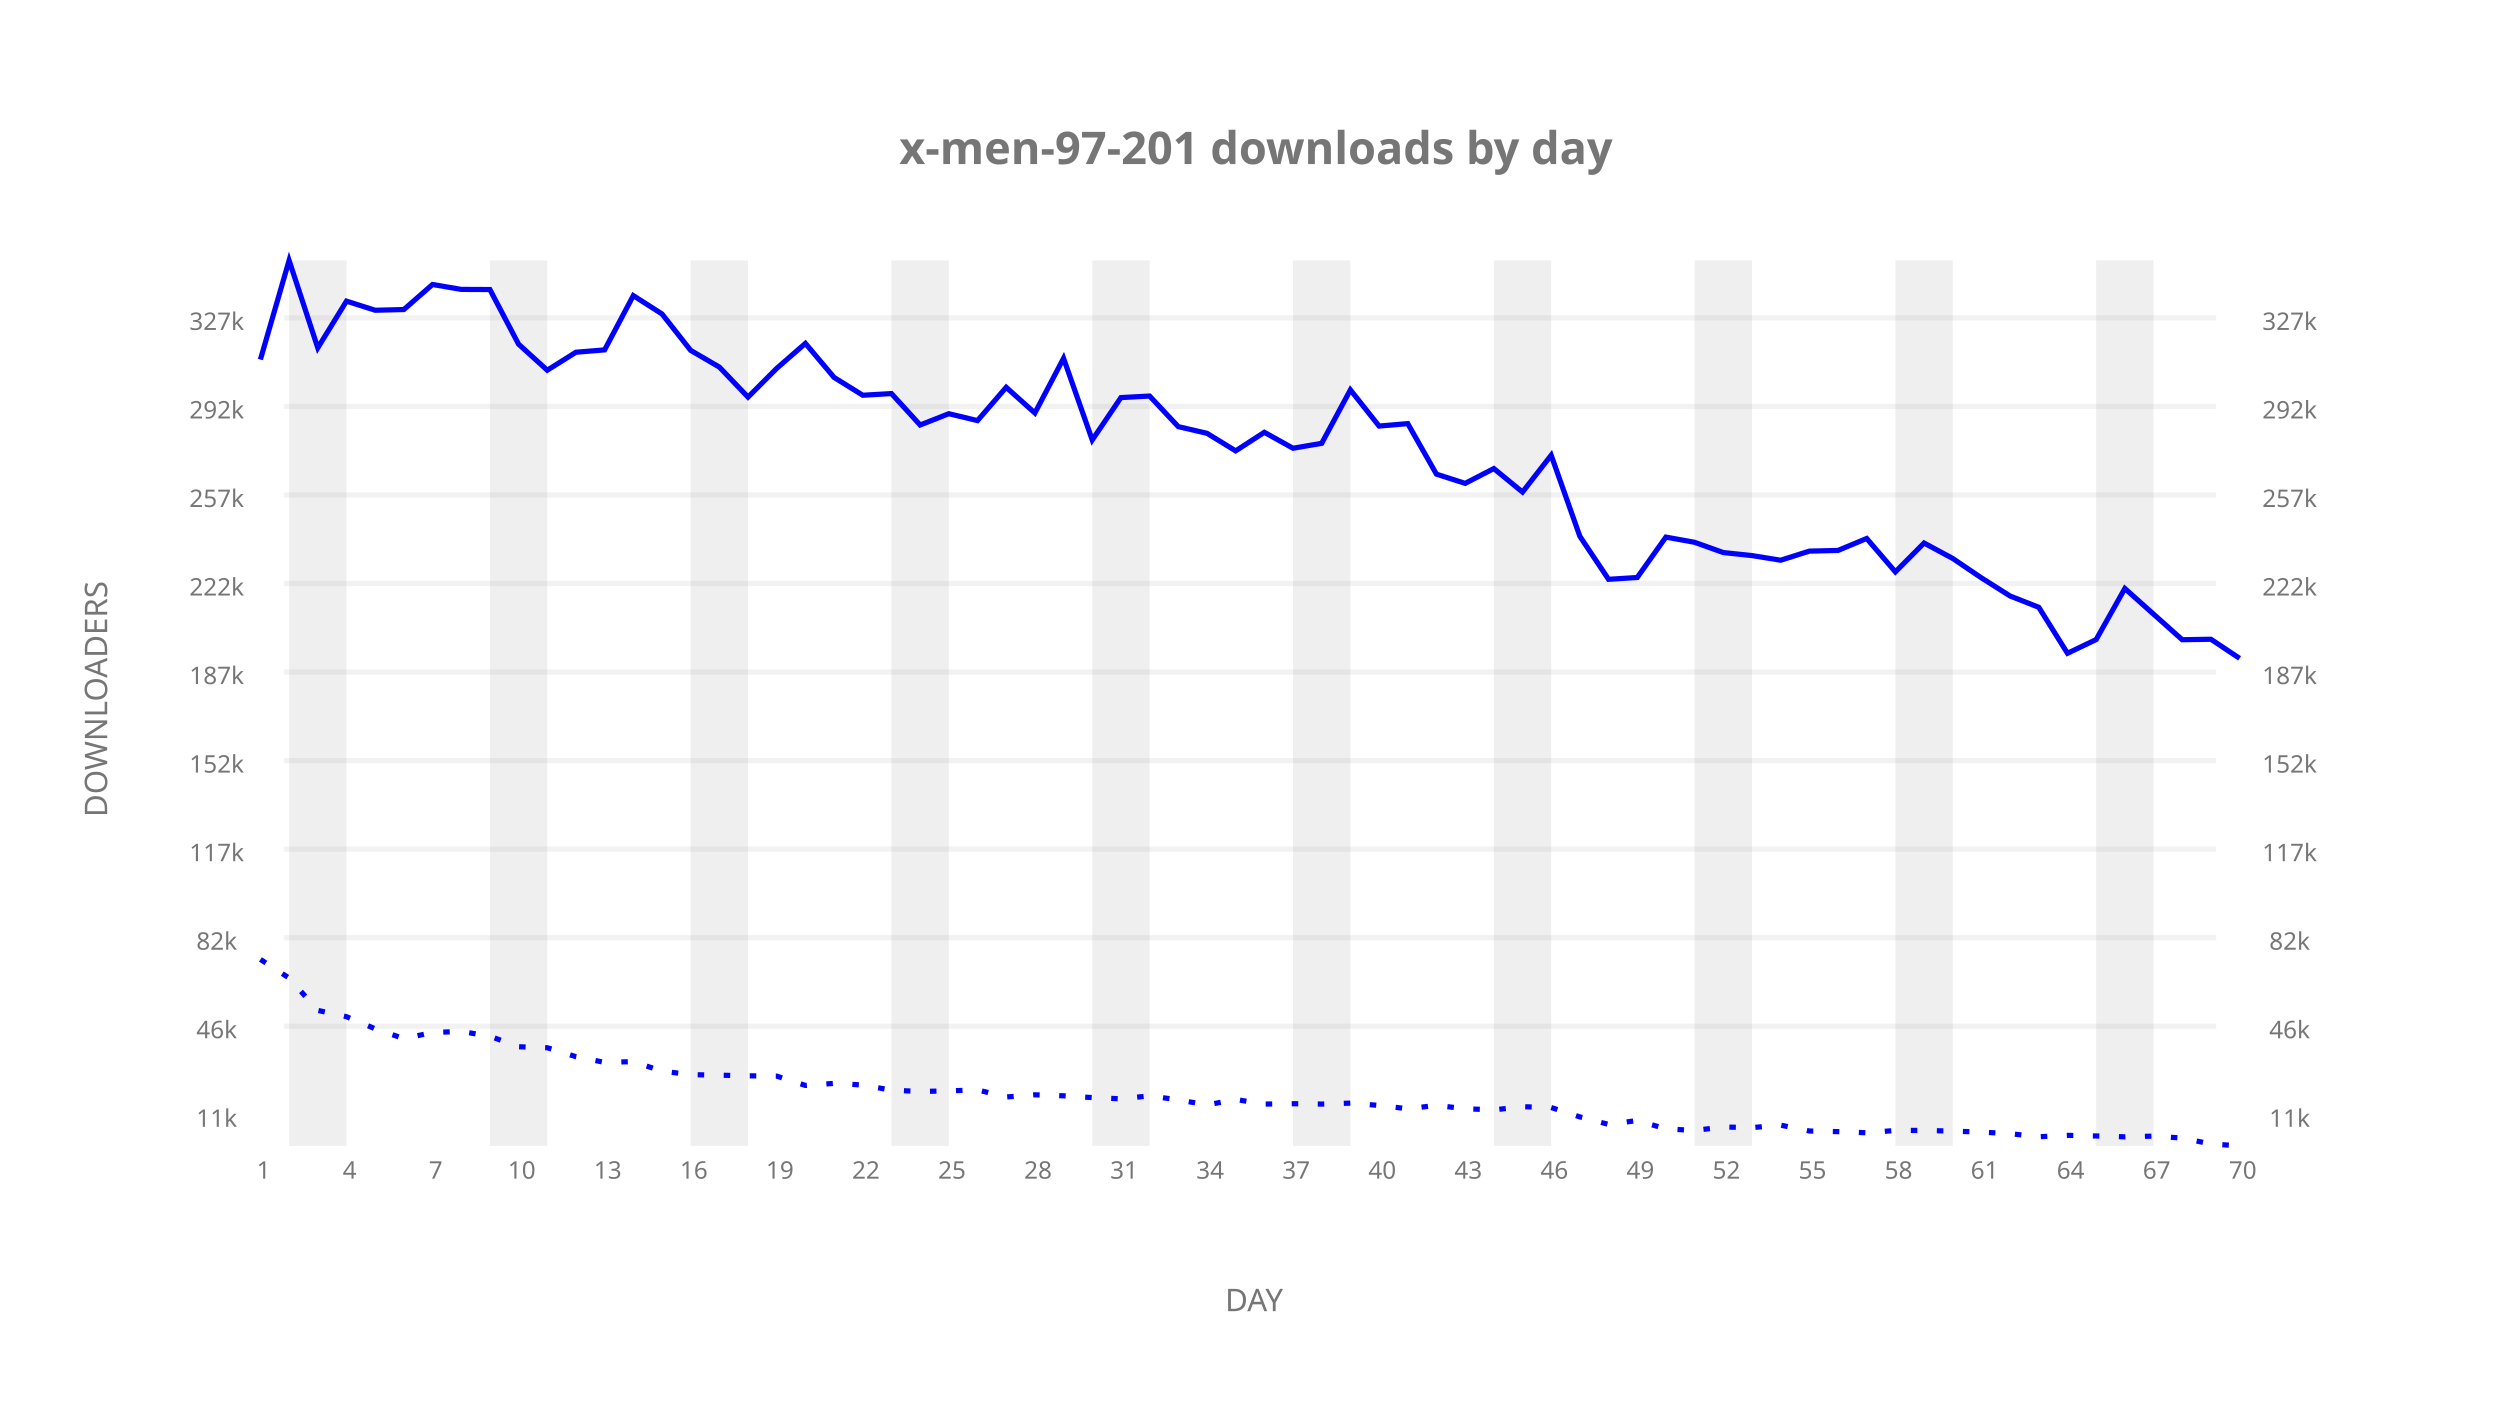
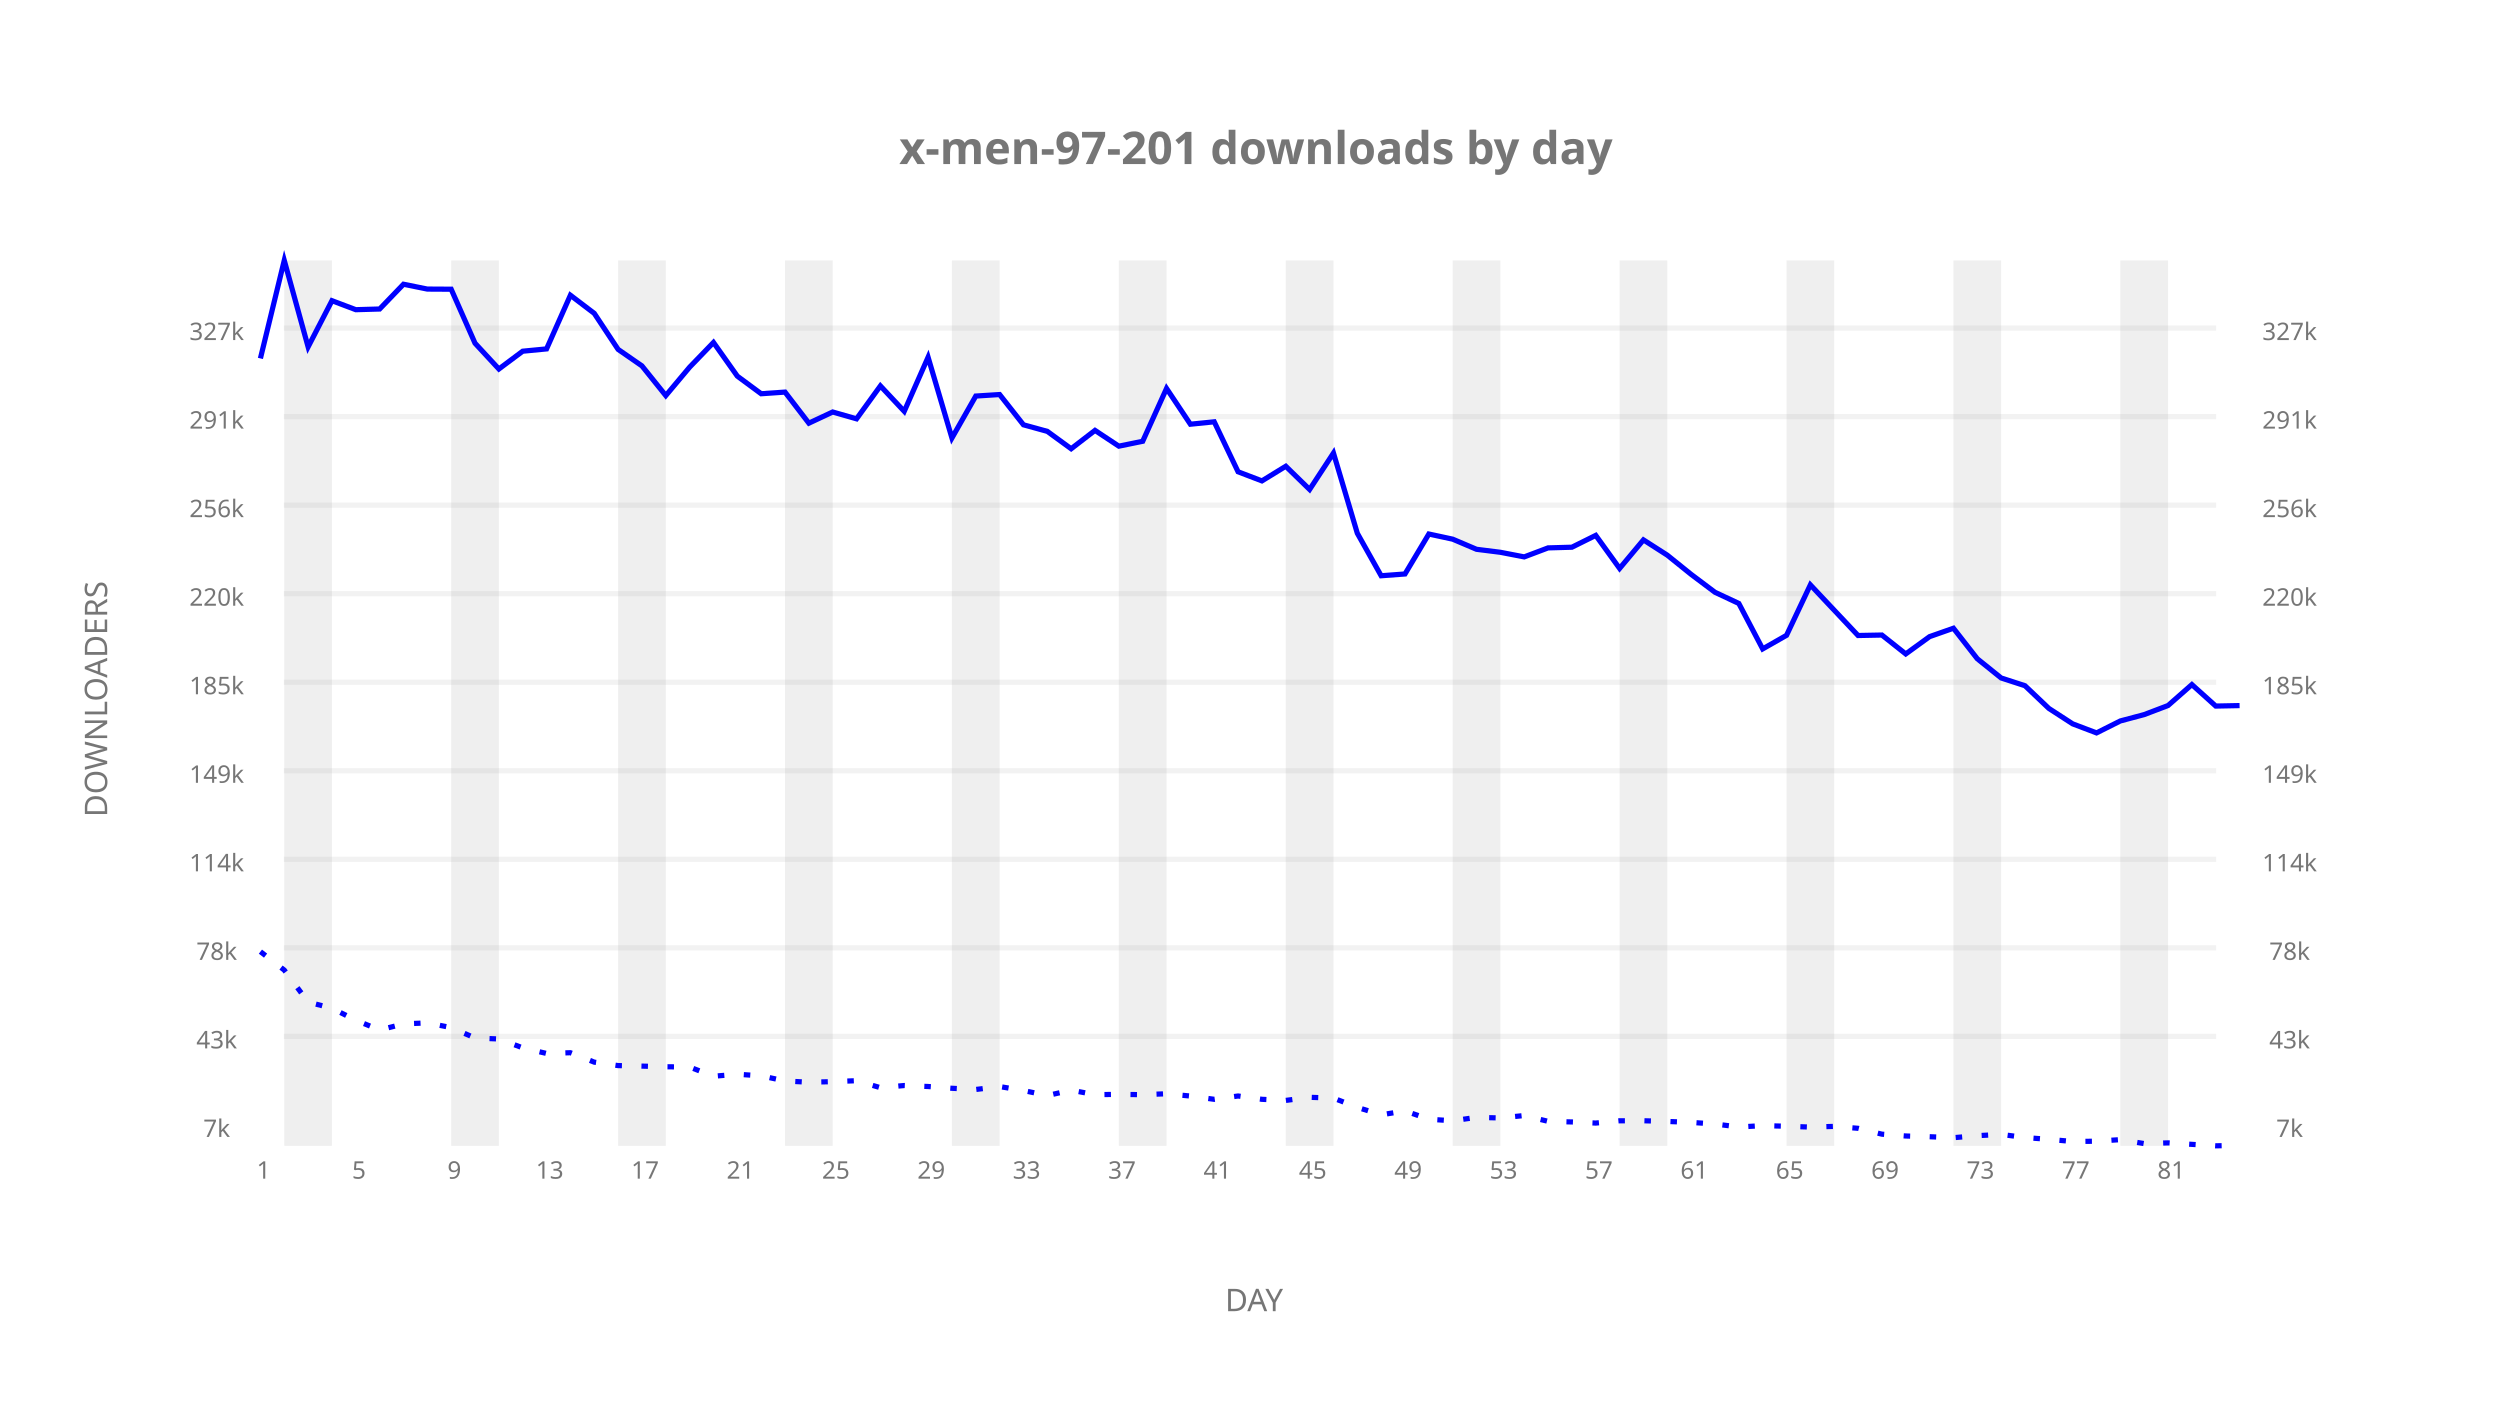
<svg xmlns="http://www.w3.org/2000/svg" xml:space="preserve" id="x-men-97-201-downloads-by-day-day" x="0px" y="0px" width="1920px" height="1080px" viewBox="0 0 1920 1080" enable-background="new 0 0 1920 1080" role="img">
  <g id="annotations">
    <text x="960" y="126" font-family="Atkinson Hyperlegible" font-size="26pt" text-anchor="middle" text-align="center" font-weight="600" font-style="normal" style="fill:rgb(118,118,118); fill-opacity:1; stroke:rgb(118,118,118); stroke-opacity:0; stroke-width:0.5"> x-men-97-201 downloads by day</text>
    <g id="axes-lines">
      <text x="960" y="1007" font-family="Atkinson Hyperlegible" font-size="18pt" text-anchor="middle" text-align="center" font-weight="500" font-style="normal" style="fill:rgb(118,118,118); fill-opacity:1; stroke:rgb(118,118,118); stroke-opacity:0; stroke-width:0.5"> DAY</text>
      <text x="73" y="540" font-family="Atkinson Hyperlegible" font-size="18pt" text-anchor="middle" text-align="center" dominant-baseline="central" font-weight="500" font-style="normal" style="fill:rgb(118,118,118); fill-opacity:1; stroke:rgb(118,118,118); stroke-opacity:0; stroke-width:0.5" transform="rotate(-90,73,540)"> DOWNLOADERS</text>
    </g>
    <g id="tic-y-label-lines">
-       <line x1="218" y1="788.137" x2="1702" y2="788.137" style="fill:rgb(0,0,255); fill-opacity:0; stroke:rgb(242,242,242); stroke-opacity:1; stroke-width:4" />
-       <line x1="218" y1="720.137" x2="1702" y2="720.137" style="fill:rgb(0,0,255); fill-opacity:0; stroke:rgb(242,242,242); stroke-opacity:1; stroke-width:4" />
-       <line x1="218" y1="652.137" x2="1702" y2="652.137" style="fill:rgb(0,0,255); fill-opacity:0; stroke:rgb(242,242,242); stroke-opacity:1; stroke-width:4" />
-       <line x1="218" y1="584.137" x2="1702" y2="584.137" style="fill:rgb(0,0,255); fill-opacity:0; stroke:rgb(242,242,242); stroke-opacity:1; stroke-width:4" />
-       <line x1="218" y1="516.137" x2="1702" y2="516.137" style="fill:rgb(0,0,255); fill-opacity:0; stroke:rgb(242,242,242); stroke-opacity:1; stroke-width:4" />
-       <line x1="218" y1="448.137" x2="1702" y2="448.137" style="fill:rgb(0,0,255); fill-opacity:0; stroke:rgb(242,242,242); stroke-opacity:1; stroke-width:4" />
-       <line x1="218" y1="380.137" x2="1702" y2="380.137" style="fill:rgb(0,0,255); fill-opacity:0; stroke:rgb(242,242,242); stroke-opacity:1; stroke-width:4" />
-       <line x1="218" y1="312.137" x2="1702" y2="312.137" style="fill:rgb(0,0,255); fill-opacity:0; stroke:rgb(242,242,242); stroke-opacity:1; stroke-width:4" />
-       <line x1="218" y1="244.137" x2="1702" y2="244.137" style="fill:rgb(0,0,255); fill-opacity:0; stroke:rgb(242,242,242); stroke-opacity:1; stroke-width:4" />
+       <line x1="218" y1="795.939" x2="1702" y2="795.939" style="fill:rgb(0,0,255); fill-opacity:0; stroke:rgb(242,242,242); stroke-opacity:1; stroke-width:4" />
+       <line x1="218" y1="727.939" x2="1702" y2="727.939" style="fill:rgb(0,0,255); fill-opacity:0; stroke:rgb(242,242,242); stroke-opacity:1; stroke-width:4" />
+       <line x1="218" y1="659.939" x2="1702" y2="659.939" style="fill:rgb(0,0,255); fill-opacity:0; stroke:rgb(242,242,242); stroke-opacity:1; stroke-width:4" />
+       <line x1="218" y1="591.939" x2="1702" y2="591.939" style="fill:rgb(0,0,255); fill-opacity:0; stroke:rgb(242,242,242); stroke-opacity:1; stroke-width:4" />
+       <line x1="218" y1="523.939" x2="1702" y2="523.939" style="fill:rgb(0,0,255); fill-opacity:0; stroke:rgb(242,242,242); stroke-opacity:1; stroke-width:4" />
+       <line x1="218" y1="455.939" x2="1702" y2="455.939" style="fill:rgb(0,0,255); fill-opacity:0; stroke:rgb(242,242,242); stroke-opacity:1; stroke-width:4" />
+       <line x1="218" y1="387.939" x2="1702" y2="387.939" style="fill:rgb(0,0,255); fill-opacity:0; stroke:rgb(242,242,242); stroke-opacity:1; stroke-width:4" />
+       <line x1="218" y1="319.939" x2="1702" y2="319.939" style="fill:rgb(0,0,255); fill-opacity:0; stroke:rgb(242,242,242); stroke-opacity:1; stroke-width:4" />
+       <line x1="218" y1="251.939" x2="1702" y2="251.939" style="fill:rgb(0,0,255); fill-opacity:0; stroke:rgb(242,242,242); stroke-opacity:1; stroke-width:4" />
    </g>
    <g id="tic-x-labels">
      <text x="200" y="898" font-family="Atkinson Hyperlegible" font-size="14pt" text-anchor="middle" text-align="center" dominant-baseline="central" font-weight="400" font-style="normal" style="fill:rgb(118,118,118); fill-opacity:1; stroke:rgb(118,118,118); stroke-opacity:0; stroke-width:0.5"> 1</text>
-       <text x="266.087" y="898" font-family="Atkinson Hyperlegible" font-size="14pt" text-anchor="middle" text-align="center" dominant-baseline="central" font-weight="400" font-style="normal" style="fill:rgb(118,118,118); fill-opacity:1; stroke:rgb(118,118,118); stroke-opacity:0; stroke-width:0.5"> 4</text>
-       <text x="332.174" y="898" font-family="Atkinson Hyperlegible" font-size="14pt" text-anchor="middle" text-align="center" dominant-baseline="central" font-weight="400" font-style="normal" style="fill:rgb(118,118,118); fill-opacity:1; stroke:rgb(118,118,118); stroke-opacity:0; stroke-width:0.5"> 7</text>
-       <text x="398.261" y="898" font-family="Atkinson Hyperlegible" font-size="14pt" text-anchor="middle" text-align="center" dominant-baseline="central" font-weight="400" font-style="normal" style="fill:rgb(118,118,118); fill-opacity:1; stroke:rgb(118,118,118); stroke-opacity:0; stroke-width:0.5"> 10</text>
-       <text x="464.348" y="898" font-family="Atkinson Hyperlegible" font-size="14pt" text-anchor="middle" text-align="center" dominant-baseline="central" font-weight="400" font-style="normal" style="fill:rgb(118,118,118); fill-opacity:1; stroke:rgb(118,118,118); stroke-opacity:0; stroke-width:0.5"> 13</text>
-       <text x="530.435" y="898" font-family="Atkinson Hyperlegible" font-size="14pt" text-anchor="middle" text-align="center" dominant-baseline="central" font-weight="400" font-style="normal" style="fill:rgb(118,118,118); fill-opacity:1; stroke:rgb(118,118,118); stroke-opacity:0; stroke-width:0.5"> 16</text>
-       <text x="596.522" y="898" font-family="Atkinson Hyperlegible" font-size="14pt" text-anchor="middle" text-align="center" dominant-baseline="central" font-weight="400" font-style="normal" style="fill:rgb(118,118,118); fill-opacity:1; stroke:rgb(118,118,118); stroke-opacity:0; stroke-width:0.5"> 19</text>
-       <text x="662.609" y="898" font-family="Atkinson Hyperlegible" font-size="14pt" text-anchor="middle" text-align="center" dominant-baseline="central" font-weight="400" font-style="normal" style="fill:rgb(118,118,118); fill-opacity:1; stroke:rgb(118,118,118); stroke-opacity:0; stroke-width:0.5"> 22</text>
-       <text x="728.696" y="898" font-family="Atkinson Hyperlegible" font-size="14pt" text-anchor="middle" text-align="center" dominant-baseline="central" font-weight="400" font-style="normal" style="fill:rgb(118,118,118); fill-opacity:1; stroke:rgb(118,118,118); stroke-opacity:0; stroke-width:0.5"> 25</text>
-       <text x="794.783" y="898" font-family="Atkinson Hyperlegible" font-size="14pt" text-anchor="middle" text-align="center" dominant-baseline="central" font-weight="400" font-style="normal" style="fill:rgb(118,118,118); fill-opacity:1; stroke:rgb(118,118,118); stroke-opacity:0; stroke-width:0.5"> 28</text>
-       <text x="860.87" y="898" font-family="Atkinson Hyperlegible" font-size="14pt" text-anchor="middle" text-align="center" dominant-baseline="central" font-weight="400" font-style="normal" style="fill:rgb(118,118,118); fill-opacity:1; stroke:rgb(118,118,118); stroke-opacity:0; stroke-width:0.5"> 31</text>
-       <text x="926.957" y="898" font-family="Atkinson Hyperlegible" font-size="14pt" text-anchor="middle" text-align="center" dominant-baseline="central" font-weight="400" font-style="normal" style="fill:rgb(118,118,118); fill-opacity:1; stroke:rgb(118,118,118); stroke-opacity:0; stroke-width:0.5"> 34</text>
-       <text x="993.043" y="898" font-family="Atkinson Hyperlegible" font-size="14pt" text-anchor="middle" text-align="center" dominant-baseline="central" font-weight="400" font-style="normal" style="fill:rgb(118,118,118); fill-opacity:1; stroke:rgb(118,118,118); stroke-opacity:0; stroke-width:0.5"> 37</text>
-       <text x="1059.13" y="898" font-family="Atkinson Hyperlegible" font-size="14pt" text-anchor="middle" text-align="center" dominant-baseline="central" font-weight="400" font-style="normal" style="fill:rgb(118,118,118); fill-opacity:1; stroke:rgb(118,118,118); stroke-opacity:0; stroke-width:0.5"> 40</text>
-       <text x="1125.217" y="898" font-family="Atkinson Hyperlegible" font-size="14pt" text-anchor="middle" text-align="center" dominant-baseline="central" font-weight="400" font-style="normal" style="fill:rgb(118,118,118); fill-opacity:1; stroke:rgb(118,118,118); stroke-opacity:0; stroke-width:0.5"> 43</text>
-       <text x="1191.304" y="898" font-family="Atkinson Hyperlegible" font-size="14pt" text-anchor="middle" text-align="center" dominant-baseline="central" font-weight="400" font-style="normal" style="fill:rgb(118,118,118); fill-opacity:1; stroke:rgb(118,118,118); stroke-opacity:0; stroke-width:0.5"> 46</text>
-       <text x="1257.391" y="898" font-family="Atkinson Hyperlegible" font-size="14pt" text-anchor="middle" text-align="center" dominant-baseline="central" font-weight="400" font-style="normal" style="fill:rgb(118,118,118); fill-opacity:1; stroke:rgb(118,118,118); stroke-opacity:0; stroke-width:0.5"> 49</text>
-       <text x="1323.478" y="898" font-family="Atkinson Hyperlegible" font-size="14pt" text-anchor="middle" text-align="center" dominant-baseline="central" font-weight="400" font-style="normal" style="fill:rgb(118,118,118); fill-opacity:1; stroke:rgb(118,118,118); stroke-opacity:0; stroke-width:0.5"> 52</text>
-       <text x="1389.565" y="898" font-family="Atkinson Hyperlegible" font-size="14pt" text-anchor="middle" text-align="center" dominant-baseline="central" font-weight="400" font-style="normal" style="fill:rgb(118,118,118); fill-opacity:1; stroke:rgb(118,118,118); stroke-opacity:0; stroke-width:0.5"> 55</text>
-       <text x="1455.652" y="898" font-family="Atkinson Hyperlegible" font-size="14pt" text-anchor="middle" text-align="center" dominant-baseline="central" font-weight="400" font-style="normal" style="fill:rgb(118,118,118); fill-opacity:1; stroke:rgb(118,118,118); stroke-opacity:0; stroke-width:0.5"> 58</text>
-       <text x="1521.739" y="898" font-family="Atkinson Hyperlegible" font-size="14pt" text-anchor="middle" text-align="center" dominant-baseline="central" font-weight="400" font-style="normal" style="fill:rgb(118,118,118); fill-opacity:1; stroke:rgb(118,118,118); stroke-opacity:0; stroke-width:0.5"> 61</text>
-       <text x="1587.826" y="898" font-family="Atkinson Hyperlegible" font-size="14pt" text-anchor="middle" text-align="center" dominant-baseline="central" font-weight="400" font-style="normal" style="fill:rgb(118,118,118); fill-opacity:1; stroke:rgb(118,118,118); stroke-opacity:0; stroke-width:0.5"> 64</text>
-       <text x="1653.913" y="898" font-family="Atkinson Hyperlegible" font-size="14pt" text-anchor="middle" text-align="center" dominant-baseline="central" font-weight="400" font-style="normal" style="fill:rgb(118,118,118); fill-opacity:1; stroke:rgb(118,118,118); stroke-opacity:0; stroke-width:0.5"> 67</text>
-       <text x="1720" y="898" font-family="Atkinson Hyperlegible" font-size="14pt" text-anchor="middle" text-align="center" dominant-baseline="central" font-weight="400" font-style="normal" style="fill:rgb(118,118,118); fill-opacity:1; stroke:rgb(118,118,118); stroke-opacity:0; stroke-width:0.5"> 70</text>
+       <text x="273.253" y="898" font-family="Atkinson Hyperlegible" font-size="14pt" text-anchor="middle" text-align="center" dominant-baseline="central" font-weight="400" font-style="normal" style="fill:rgb(118,118,118); fill-opacity:1; stroke:rgb(118,118,118); stroke-opacity:0; stroke-width:0.5"> 5</text>
+       <text x="346.506" y="898" font-family="Atkinson Hyperlegible" font-size="14pt" text-anchor="middle" text-align="center" dominant-baseline="central" font-weight="400" font-style="normal" style="fill:rgb(118,118,118); fill-opacity:1; stroke:rgb(118,118,118); stroke-opacity:0; stroke-width:0.5"> 9</text>
+       <text x="419.759" y="898" font-family="Atkinson Hyperlegible" font-size="14pt" text-anchor="middle" text-align="center" dominant-baseline="central" font-weight="400" font-style="normal" style="fill:rgb(118,118,118); fill-opacity:1; stroke:rgb(118,118,118); stroke-opacity:0; stroke-width:0.5"> 13</text>
+       <text x="493.012" y="898" font-family="Atkinson Hyperlegible" font-size="14pt" text-anchor="middle" text-align="center" dominant-baseline="central" font-weight="400" font-style="normal" style="fill:rgb(118,118,118); fill-opacity:1; stroke:rgb(118,118,118); stroke-opacity:0; stroke-width:0.5"> 17</text>
+       <text x="566.265" y="898" font-family="Atkinson Hyperlegible" font-size="14pt" text-anchor="middle" text-align="center" dominant-baseline="central" font-weight="400" font-style="normal" style="fill:rgb(118,118,118); fill-opacity:1; stroke:rgb(118,118,118); stroke-opacity:0; stroke-width:0.5"> 21</text>
+       <text x="639.518" y="898" font-family="Atkinson Hyperlegible" font-size="14pt" text-anchor="middle" text-align="center" dominant-baseline="central" font-weight="400" font-style="normal" style="fill:rgb(118,118,118); fill-opacity:1; stroke:rgb(118,118,118); stroke-opacity:0; stroke-width:0.5"> 25</text>
+       <text x="712.771" y="898" font-family="Atkinson Hyperlegible" font-size="14pt" text-anchor="middle" text-align="center" dominant-baseline="central" font-weight="400" font-style="normal" style="fill:rgb(118,118,118); fill-opacity:1; stroke:rgb(118,118,118); stroke-opacity:0; stroke-width:0.5"> 29</text>
+       <text x="786.024" y="898" font-family="Atkinson Hyperlegible" font-size="14pt" text-anchor="middle" text-align="center" dominant-baseline="central" font-weight="400" font-style="normal" style="fill:rgb(118,118,118); fill-opacity:1; stroke:rgb(118,118,118); stroke-opacity:0; stroke-width:0.5"> 33</text>
+       <text x="859.277" y="898" font-family="Atkinson Hyperlegible" font-size="14pt" text-anchor="middle" text-align="center" dominant-baseline="central" font-weight="400" font-style="normal" style="fill:rgb(118,118,118); fill-opacity:1; stroke:rgb(118,118,118); stroke-opacity:0; stroke-width:0.5"> 37</text>
+       <text x="932.53" y="898" font-family="Atkinson Hyperlegible" font-size="14pt" text-anchor="middle" text-align="center" dominant-baseline="central" font-weight="400" font-style="normal" style="fill:rgb(118,118,118); fill-opacity:1; stroke:rgb(118,118,118); stroke-opacity:0; stroke-width:0.5"> 41</text>
+       <text x="1005.783" y="898" font-family="Atkinson Hyperlegible" font-size="14pt" text-anchor="middle" text-align="center" dominant-baseline="central" font-weight="400" font-style="normal" style="fill:rgb(118,118,118); fill-opacity:1; stroke:rgb(118,118,118); stroke-opacity:0; stroke-width:0.5"> 45</text>
+       <text x="1079.036" y="898" font-family="Atkinson Hyperlegible" font-size="14pt" text-anchor="middle" text-align="center" dominant-baseline="central" font-weight="400" font-style="normal" style="fill:rgb(118,118,118); fill-opacity:1; stroke:rgb(118,118,118); stroke-opacity:0; stroke-width:0.5"> 49</text>
+       <text x="1152.289" y="898" font-family="Atkinson Hyperlegible" font-size="14pt" text-anchor="middle" text-align="center" dominant-baseline="central" font-weight="400" font-style="normal" style="fill:rgb(118,118,118); fill-opacity:1; stroke:rgb(118,118,118); stroke-opacity:0; stroke-width:0.5"> 53</text>
+       <text x="1225.542" y="898" font-family="Atkinson Hyperlegible" font-size="14pt" text-anchor="middle" text-align="center" dominant-baseline="central" font-weight="400" font-style="normal" style="fill:rgb(118,118,118); fill-opacity:1; stroke:rgb(118,118,118); stroke-opacity:0; stroke-width:0.5"> 57</text>
+       <text x="1298.795" y="898" font-family="Atkinson Hyperlegible" font-size="14pt" text-anchor="middle" text-align="center" dominant-baseline="central" font-weight="400" font-style="normal" style="fill:rgb(118,118,118); fill-opacity:1; stroke:rgb(118,118,118); stroke-opacity:0; stroke-width:0.5"> 61</text>
+       <text x="1372.048" y="898" font-family="Atkinson Hyperlegible" font-size="14pt" text-anchor="middle" text-align="center" dominant-baseline="central" font-weight="400" font-style="normal" style="fill:rgb(118,118,118); fill-opacity:1; stroke:rgb(118,118,118); stroke-opacity:0; stroke-width:0.5"> 65</text>
+       <text x="1445.301" y="898" font-family="Atkinson Hyperlegible" font-size="14pt" text-anchor="middle" text-align="center" dominant-baseline="central" font-weight="400" font-style="normal" style="fill:rgb(118,118,118); fill-opacity:1; stroke:rgb(118,118,118); stroke-opacity:0; stroke-width:0.5"> 69</text>
+       <text x="1518.554" y="898" font-family="Atkinson Hyperlegible" font-size="14pt" text-anchor="middle" text-align="center" dominant-baseline="central" font-weight="400" font-style="normal" style="fill:rgb(118,118,118); fill-opacity:1; stroke:rgb(118,118,118); stroke-opacity:0; stroke-width:0.5"> 73</text>
+       <text x="1591.807" y="898" font-family="Atkinson Hyperlegible" font-size="14pt" text-anchor="middle" text-align="center" dominant-baseline="central" font-weight="400" font-style="normal" style="fill:rgb(118,118,118); fill-opacity:1; stroke:rgb(118,118,118); stroke-opacity:0; stroke-width:0.5"> 77</text>
+       <text x="1665.06" y="898" font-family="Atkinson Hyperlegible" font-size="14pt" text-anchor="middle" text-align="center" dominant-baseline="central" font-weight="400" font-style="normal" style="fill:rgb(118,118,118); fill-opacity:1; stroke:rgb(118,118,118); stroke-opacity:0; stroke-width:0.5"> 81</text>
    </g>
    <g id="tic-y-labels">
-       <text x="164" y="858.137" font-family="Atkinson Hyperlegible" font-size="14pt" text-anchor="middle" text-align="center" dominant-baseline="central" font-weight="400" font-style="normal" style="fill:rgb(118,118,118); fill-opacity:1; stroke:rgb(118,118,118); stroke-opacity:0; stroke-width:0.5"> 11k</text>
-       <text x="1756" y="858.137" font-family="Atkinson Hyperlegible" font-size="14pt" text-anchor="middle" text-align="center" dominant-baseline="central" font-weight="400" font-style="normal" style="fill:rgb(118,118,118); fill-opacity:1; stroke:rgb(118,118,118); stroke-opacity:0; stroke-width:0.5"> 11k</text>
-       <text x="164" y="790.137" font-family="Atkinson Hyperlegible" font-size="14pt" text-anchor="middle" text-align="center" dominant-baseline="central" font-weight="400" font-style="normal" style="fill:rgb(118,118,118); fill-opacity:1; stroke:rgb(118,118,118); stroke-opacity:0; stroke-width:0.5"> 46k</text>
-       <text x="1756" y="790.137" font-family="Atkinson Hyperlegible" font-size="14pt" text-anchor="middle" text-align="center" dominant-baseline="central" font-weight="400" font-style="normal" style="fill:rgb(118,118,118); fill-opacity:1; stroke:rgb(118,118,118); stroke-opacity:0; stroke-width:0.5"> 46k</text>
-       <text x="164" y="722.137" font-family="Atkinson Hyperlegible" font-size="14pt" text-anchor="middle" text-align="center" dominant-baseline="central" font-weight="400" font-style="normal" style="fill:rgb(118,118,118); fill-opacity:1; stroke:rgb(118,118,118); stroke-opacity:0; stroke-width:0.5"> 82k</text>
-       <text x="1756" y="722.137" font-family="Atkinson Hyperlegible" font-size="14pt" text-anchor="middle" text-align="center" dominant-baseline="central" font-weight="400" font-style="normal" style="fill:rgb(118,118,118); fill-opacity:1; stroke:rgb(118,118,118); stroke-opacity:0; stroke-width:0.5"> 82k</text>
-       <text x="164" y="654.137" font-family="Atkinson Hyperlegible" font-size="14pt" text-anchor="middle" text-align="center" dominant-baseline="central" font-weight="400" font-style="normal" style="fill:rgb(118,118,118); fill-opacity:1; stroke:rgb(118,118,118); stroke-opacity:0; stroke-width:0.5"> 117k</text>
-       <text x="1756" y="654.137" font-family="Atkinson Hyperlegible" font-size="14pt" text-anchor="middle" text-align="center" dominant-baseline="central" font-weight="400" font-style="normal" style="fill:rgb(118,118,118); fill-opacity:1; stroke:rgb(118,118,118); stroke-opacity:0; stroke-width:0.5"> 117k</text>
-       <text x="164" y="586.137" font-family="Atkinson Hyperlegible" font-size="14pt" text-anchor="middle" text-align="center" dominant-baseline="central" font-weight="400" font-style="normal" style="fill:rgb(118,118,118); fill-opacity:1; stroke:rgb(118,118,118); stroke-opacity:0; stroke-width:0.5"> 152k</text>
-       <text x="1756" y="586.137" font-family="Atkinson Hyperlegible" font-size="14pt" text-anchor="middle" text-align="center" dominant-baseline="central" font-weight="400" font-style="normal" style="fill:rgb(118,118,118); fill-opacity:1; stroke:rgb(118,118,118); stroke-opacity:0; stroke-width:0.5"> 152k</text>
-       <text x="164" y="518.137" font-family="Atkinson Hyperlegible" font-size="14pt" text-anchor="middle" text-align="center" dominant-baseline="central" font-weight="400" font-style="normal" style="fill:rgb(118,118,118); fill-opacity:1; stroke:rgb(118,118,118); stroke-opacity:0; stroke-width:0.5"> 187k</text>
-       <text x="1756" y="518.137" font-family="Atkinson Hyperlegible" font-size="14pt" text-anchor="middle" text-align="center" dominant-baseline="central" font-weight="400" font-style="normal" style="fill:rgb(118,118,118); fill-opacity:1; stroke:rgb(118,118,118); stroke-opacity:0; stroke-width:0.5"> 187k</text>
-       <text x="164" y="450.137" font-family="Atkinson Hyperlegible" font-size="14pt" text-anchor="middle" text-align="center" dominant-baseline="central" font-weight="400" font-style="normal" style="fill:rgb(118,118,118); fill-opacity:1; stroke:rgb(118,118,118); stroke-opacity:0; stroke-width:0.5"> 222k</text>
-       <text x="1756" y="450.137" font-family="Atkinson Hyperlegible" font-size="14pt" text-anchor="middle" text-align="center" dominant-baseline="central" font-weight="400" font-style="normal" style="fill:rgb(118,118,118); fill-opacity:1; stroke:rgb(118,118,118); stroke-opacity:0; stroke-width:0.5"> 222k</text>
-       <text x="164" y="382.137" font-family="Atkinson Hyperlegible" font-size="14pt" text-anchor="middle" text-align="center" dominant-baseline="central" font-weight="400" font-style="normal" style="fill:rgb(118,118,118); fill-opacity:1; stroke:rgb(118,118,118); stroke-opacity:0; stroke-width:0.5"> 257k</text>
-       <text x="1756" y="382.137" font-family="Atkinson Hyperlegible" font-size="14pt" text-anchor="middle" text-align="center" dominant-baseline="central" font-weight="400" font-style="normal" style="fill:rgb(118,118,118); fill-opacity:1; stroke:rgb(118,118,118); stroke-opacity:0; stroke-width:0.5"> 257k</text>
-       <text x="164" y="314.137" font-family="Atkinson Hyperlegible" font-size="14pt" text-anchor="middle" text-align="center" dominant-baseline="central" font-weight="400" font-style="normal" style="fill:rgb(118,118,118); fill-opacity:1; stroke:rgb(118,118,118); stroke-opacity:0; stroke-width:0.5"> 292k</text>
-       <text x="1756" y="314.137" font-family="Atkinson Hyperlegible" font-size="14pt" text-anchor="middle" text-align="center" dominant-baseline="central" font-weight="400" font-style="normal" style="fill:rgb(118,118,118); fill-opacity:1; stroke:rgb(118,118,118); stroke-opacity:0; stroke-width:0.5"> 292k</text>
-       <text x="164" y="246.137" font-family="Atkinson Hyperlegible" font-size="14pt" text-anchor="middle" text-align="center" dominant-baseline="central" font-weight="400" font-style="normal" style="fill:rgb(118,118,118); fill-opacity:1; stroke:rgb(118,118,118); stroke-opacity:0; stroke-width:0.5"> 327k</text>
-       <text x="1756" y="246.137" font-family="Atkinson Hyperlegible" font-size="14pt" text-anchor="middle" text-align="center" dominant-baseline="central" font-weight="400" font-style="normal" style="fill:rgb(118,118,118); fill-opacity:1; stroke:rgb(118,118,118); stroke-opacity:0; stroke-width:0.5"> 327k</text>
+       <text x="164" y="865.939" font-family="Atkinson Hyperlegible" font-size="14pt" text-anchor="middle" text-align="center" dominant-baseline="central" font-weight="400" font-style="normal" style="fill:rgb(118,118,118); fill-opacity:1; stroke:rgb(118,118,118); stroke-opacity:0; stroke-width:0.5"> 7k</text>
+       <text x="1756" y="865.939" font-family="Atkinson Hyperlegible" font-size="14pt" text-anchor="middle" text-align="center" dominant-baseline="central" font-weight="400" font-style="normal" style="fill:rgb(118,118,118); fill-opacity:1; stroke:rgb(118,118,118); stroke-opacity:0; stroke-width:0.5"> 7k</text>
+       <text x="164" y="797.939" font-family="Atkinson Hyperlegible" font-size="14pt" text-anchor="middle" text-align="center" dominant-baseline="central" font-weight="400" font-style="normal" style="fill:rgb(118,118,118); fill-opacity:1; stroke:rgb(118,118,118); stroke-opacity:0; stroke-width:0.5"> 43k</text>
+       <text x="1756" y="797.939" font-family="Atkinson Hyperlegible" font-size="14pt" text-anchor="middle" text-align="center" dominant-baseline="central" font-weight="400" font-style="normal" style="fill:rgb(118,118,118); fill-opacity:1; stroke:rgb(118,118,118); stroke-opacity:0; stroke-width:0.5"> 43k</text>
+       <text x="164" y="729.939" font-family="Atkinson Hyperlegible" font-size="14pt" text-anchor="middle" text-align="center" dominant-baseline="central" font-weight="400" font-style="normal" style="fill:rgb(118,118,118); fill-opacity:1; stroke:rgb(118,118,118); stroke-opacity:0; stroke-width:0.5"> 78k</text>
+       <text x="1756" y="729.939" font-family="Atkinson Hyperlegible" font-size="14pt" text-anchor="middle" text-align="center" dominant-baseline="central" font-weight="400" font-style="normal" style="fill:rgb(118,118,118); fill-opacity:1; stroke:rgb(118,118,118); stroke-opacity:0; stroke-width:0.5"> 78k</text>
+       <text x="164" y="661.939" font-family="Atkinson Hyperlegible" font-size="14pt" text-anchor="middle" text-align="center" dominant-baseline="central" font-weight="400" font-style="normal" style="fill:rgb(118,118,118); fill-opacity:1; stroke:rgb(118,118,118); stroke-opacity:0; stroke-width:0.5"> 114k</text>
+       <text x="1756" y="661.939" font-family="Atkinson Hyperlegible" font-size="14pt" text-anchor="middle" text-align="center" dominant-baseline="central" font-weight="400" font-style="normal" style="fill:rgb(118,118,118); fill-opacity:1; stroke:rgb(118,118,118); stroke-opacity:0; stroke-width:0.5"> 114k</text>
+       <text x="164" y="593.939" font-family="Atkinson Hyperlegible" font-size="14pt" text-anchor="middle" text-align="center" dominant-baseline="central" font-weight="400" font-style="normal" style="fill:rgb(118,118,118); fill-opacity:1; stroke:rgb(118,118,118); stroke-opacity:0; stroke-width:0.5"> 149k</text>
+       <text x="1756" y="593.939" font-family="Atkinson Hyperlegible" font-size="14pt" text-anchor="middle" text-align="center" dominant-baseline="central" font-weight="400" font-style="normal" style="fill:rgb(118,118,118); fill-opacity:1; stroke:rgb(118,118,118); stroke-opacity:0; stroke-width:0.5"> 149k</text>
+       <text x="164" y="525.939" font-family="Atkinson Hyperlegible" font-size="14pt" text-anchor="middle" text-align="center" dominant-baseline="central" font-weight="400" font-style="normal" style="fill:rgb(118,118,118); fill-opacity:1; stroke:rgb(118,118,118); stroke-opacity:0; stroke-width:0.5"> 185k</text>
+       <text x="1756" y="525.939" font-family="Atkinson Hyperlegible" font-size="14pt" text-anchor="middle" text-align="center" dominant-baseline="central" font-weight="400" font-style="normal" style="fill:rgb(118,118,118); fill-opacity:1; stroke:rgb(118,118,118); stroke-opacity:0; stroke-width:0.5"> 185k</text>
+       <text x="164" y="457.939" font-family="Atkinson Hyperlegible" font-size="14pt" text-anchor="middle" text-align="center" dominant-baseline="central" font-weight="400" font-style="normal" style="fill:rgb(118,118,118); fill-opacity:1; stroke:rgb(118,118,118); stroke-opacity:0; stroke-width:0.5"> 220k</text>
+       <text x="1756" y="457.939" font-family="Atkinson Hyperlegible" font-size="14pt" text-anchor="middle" text-align="center" dominant-baseline="central" font-weight="400" font-style="normal" style="fill:rgb(118,118,118); fill-opacity:1; stroke:rgb(118,118,118); stroke-opacity:0; stroke-width:0.5"> 220k</text>
+       <text x="164" y="389.939" font-family="Atkinson Hyperlegible" font-size="14pt" text-anchor="middle" text-align="center" dominant-baseline="central" font-weight="400" font-style="normal" style="fill:rgb(118,118,118); fill-opacity:1; stroke:rgb(118,118,118); stroke-opacity:0; stroke-width:0.5"> 256k</text>
+       <text x="1756" y="389.939" font-family="Atkinson Hyperlegible" font-size="14pt" text-anchor="middle" text-align="center" dominant-baseline="central" font-weight="400" font-style="normal" style="fill:rgb(118,118,118); fill-opacity:1; stroke:rgb(118,118,118); stroke-opacity:0; stroke-width:0.5"> 256k</text>
+       <text x="164" y="321.939" font-family="Atkinson Hyperlegible" font-size="14pt" text-anchor="middle" text-align="center" dominant-baseline="central" font-weight="400" font-style="normal" style="fill:rgb(118,118,118); fill-opacity:1; stroke:rgb(118,118,118); stroke-opacity:0; stroke-width:0.5"> 291k</text>
+       <text x="1756" y="321.939" font-family="Atkinson Hyperlegible" font-size="14pt" text-anchor="middle" text-align="center" dominant-baseline="central" font-weight="400" font-style="normal" style="fill:rgb(118,118,118); fill-opacity:1; stroke:rgb(118,118,118); stroke-opacity:0; stroke-width:0.5"> 291k</text>
+       <text x="164" y="253.939" font-family="Atkinson Hyperlegible" font-size="14pt" text-anchor="middle" text-align="center" dominant-baseline="central" font-weight="400" font-style="normal" style="fill:rgb(118,118,118); fill-opacity:1; stroke:rgb(118,118,118); stroke-opacity:0; stroke-width:0.5"> 327k</text>
+       <text x="1756" y="253.939" font-family="Atkinson Hyperlegible" font-size="14pt" text-anchor="middle" text-align="center" dominant-baseline="central" font-weight="400" font-style="normal" style="fill:rgb(118,118,118); fill-opacity:1; stroke:rgb(118,118,118); stroke-opacity:0; stroke-width:0.5"> 327k</text>
    </g>
  </g>
  <g id="weekend-bands-x-men-97-201 downloads by day">
-     <rect x="222.029" y="200" width="44.058" height="680" style="fill:rgb(148,148,148); fill-opacity:0.15; stroke:rgb(148,148,148); stroke-opacity:0; stroke-width:0" />
-     <rect x="376.232" y="200" width="44.058" height="680" style="fill:rgb(148,148,148); fill-opacity:0.15; stroke:rgb(148,148,148); stroke-opacity:0; stroke-width:0" />
-     <rect x="530.435" y="200" width="44.058" height="680" style="fill:rgb(148,148,148); fill-opacity:0.15; stroke:rgb(148,148,148); stroke-opacity:0; stroke-width:0" />
-     <rect x="684.638" y="200" width="44.058" height="680" style="fill:rgb(148,148,148); fill-opacity:0.15; stroke:rgb(148,148,148); stroke-opacity:0; stroke-width:0" />
-     <rect x="838.841" y="200" width="44.058" height="680" style="fill:rgb(148,148,148); fill-opacity:0.15; stroke:rgb(148,148,148); stroke-opacity:0; stroke-width:0" />
-     <rect x="993.043" y="200" width="44.058" height="680" style="fill:rgb(148,148,148); fill-opacity:0.15; stroke:rgb(148,148,148); stroke-opacity:0; stroke-width:0" />
-     <rect x="1147.246" y="200" width="44.058" height="680" style="fill:rgb(148,148,148); fill-opacity:0.15; stroke:rgb(148,148,148); stroke-opacity:0; stroke-width:0" />
-     <rect x="1301.449" y="200" width="44.058" height="680" style="fill:rgb(148,148,148); fill-opacity:0.15; stroke:rgb(148,148,148); stroke-opacity:0; stroke-width:0" />
-     <rect x="1455.652" y="200" width="44.058" height="680" style="fill:rgb(148,148,148); fill-opacity:0.15; stroke:rgb(148,148,148); stroke-opacity:0; stroke-width:0" />
-     <rect x="1609.855" y="200" width="44.058" height="680" style="fill:rgb(148,148,148); fill-opacity:0.15; stroke:rgb(148,148,148); stroke-opacity:0; stroke-width:0" />
+     <rect x="218.313" y="200" width="36.627" height="680" style="fill:rgb(148,148,148); fill-opacity:0.15; stroke:rgb(148,148,148); stroke-opacity:0; stroke-width:0" />
+     <rect x="346.506" y="200" width="36.627" height="680" style="fill:rgb(148,148,148); fill-opacity:0.15; stroke:rgb(148,148,148); stroke-opacity:0; stroke-width:0" />
+     <rect x="474.699" y="200" width="36.627" height="680" style="fill:rgb(148,148,148); fill-opacity:0.15; stroke:rgb(148,148,148); stroke-opacity:0; stroke-width:0" />
+     <rect x="602.892" y="200" width="36.627" height="680" style="fill:rgb(148,148,148); fill-opacity:0.15; stroke:rgb(148,148,148); stroke-opacity:0; stroke-width:0" />
+     <rect x="731.084" y="200" width="36.627" height="680" style="fill:rgb(148,148,148); fill-opacity:0.15; stroke:rgb(148,148,148); stroke-opacity:0; stroke-width:0" />
+     <rect x="859.277" y="200" width="36.627" height="680" style="fill:rgb(148,148,148); fill-opacity:0.15; stroke:rgb(148,148,148); stroke-opacity:0; stroke-width:0" />
+     <rect x="987.47" y="200" width="36.627" height="680" style="fill:rgb(148,148,148); fill-opacity:0.15; stroke:rgb(148,148,148); stroke-opacity:0; stroke-width:0" />
+     <rect x="1115.663" y="200" width="36.627" height="680" style="fill:rgb(148,148,148); fill-opacity:0.15; stroke:rgb(148,148,148); stroke-opacity:0; stroke-width:0" />
+     <rect x="1243.855" y="200" width="36.627" height="680" style="fill:rgb(148,148,148); fill-opacity:0.15; stroke:rgb(148,148,148); stroke-opacity:0; stroke-width:0" />
+     <rect x="1372.048" y="200" width="36.627" height="680" style="fill:rgb(148,148,148); fill-opacity:0.15; stroke:rgb(148,148,148); stroke-opacity:0; stroke-width:0" />
+     <rect x="1500.241" y="200" width="36.627" height="680" style="fill:rgb(148,148,148); fill-opacity:0.15; stroke:rgb(148,148,148); stroke-opacity:0; stroke-width:0" />
+     <rect x="1628.434" y="200" width="36.627" height="680" style="fill:rgb(148,148,148); fill-opacity:0.15; stroke:rgb(148,148,148); stroke-opacity:0; stroke-width:0" />
  </g>
  <g id="polyline-x-men-97-201 downloads by day">
-     <polyline points="200,276.115 222.029,200 244.058,267.154 266.087,231.277 288.116,238.269 310.145,237.736 332.174,218.497 354.203,222.256 376.232,222.365 398.261,264.317 420.29,284.327 442.319,270.512 464.348,268.717 486.377,227.034 508.406,241.11 530.435,269.093 552.464,281.921 574.493,304.975 596.522,282.893 618.551,263.722 640.58,289.879 662.609,303.544 684.638,302.264 706.667,326.395 728.696,317.724 750.725,323.025 772.754,297.453 794.783,317.202 816.812,275.172 838.841,337.914 860.87,305.343 882.899,304.16 904.928,327.667 926.957,332.768 948.986,346.269 971.014,332.007 993.043,344.257 1015.07,340.461 1037.1,299.431 1059.13,327.21 1081.16,325.339 1103.19,364.158 1125.22,371.233 1147.25,359.859 1169.28,377.903 1191.3,349.608 1213.33,411.887 1235.36,444.906 1257.39,443.519 1279.42,412.488 1301.45,416.487 1323.48,424.356 1345.51,426.68 1367.54,430.255 1389.57,423.261 1411.59,422.735 1433.62,413.541 1455.65,439.214 1477.68,417.039 1499.71,428.909 1521.74,443.821 1543.77,457.74 1565.8,466.424 1587.83,501.724 1609.86,491.165 1631.88,451.969 1653.91,471.659 1675.94,491.306 1697.97,490.944 1720,505.618 " style="fill:rgb(0,0,255); fill-opacity:0; stroke:rgb(0,0,255); stroke-opacity:1; stroke-width:4" />
+     <polyline points="200,275.269 218.313,200 236.627,266.408 254.94,230.93 273.253,237.843 291.566,237.317 309.88,218.292 328.193,222.009 346.506,222.116 364.819,263.602 383.133,283.389 401.446,269.728 419.759,267.953 438.072,226.733 456.386,240.653 474.699,268.325 493.012,281.011 511.325,303.808 529.639,281.972 547.952,263.014 566.265,288.88 584.578,302.393 602.892,301.127 621.205,324.99 639.518,316.416 657.831,321.657 676.145,296.37 694.458,315.899 712.771,274.336 731.084,336.381 749.398,304.172 767.711,303.002 786.024,326.248 804.337,331.293 822.651,344.643 840.964,330.54 859.277,342.653 877.59,338.9 895.904,298.325 914.217,325.796 932.53,323.946 950.843,362.333 969.157,369.329 987.47,358.082 1005.78,375.925 1024.1,347.945 1042.41,409.532 1060.72,442.183 1079.04,440.812 1097.35,410.126 1115.66,414.08 1133.98,421.862 1152.29,424.16 1170.6,427.695 1188.92,420.78 1207.23,420.259 1225.54,411.167 1243.86,436.555 1262.17,414.626 1280.48,426.364 1298.8,441.111 1317.11,454.875 1335.42,463.462 1353.73,498.37 1372.05,487.928 1390.36,449.168 1408.67,468.639 1426.99,488.068 1445.3,487.71 1463.61,502.221 1481.93,488.93 1500.24,482.485 1518.55,505.917 1536.87,520.677 1555.18,526.628 1573.49,544.042 1591.81,555.925 1610.12,562.872 1628.43,553.685 1646.75,548.803 1665.06,541.838 1683.37,525.758 1701.69,542.259 1720,541.891 " style="fill:rgb(0,0,255); fill-opacity:0; stroke:rgb(0,0,255); stroke-opacity:1; stroke-width:4" />
  </g>
  <g id="polyline-x-men-97-201 downloads by day uploaders">
-     <polyline points="200,736.83 222.029,751.151 244.058,775.987 266.087,780.819 288.116,790.109 310.145,797.676 332.174,792.939 354.203,792.158 376.232,795.811 398.261,803.908 420.29,804.656 442.319,811.548 464.348,815.906 486.377,815.329 508.406,822.655 530.435,825.322 552.464,825.734 574.493,826.221 596.522,826.47 618.551,833.609 640.58,832.044 662.609,833.274 684.638,837.277 706.667,838.242 728.696,837.792 750.725,837.054 772.754,842.485 794.783,840.808 816.812,841.571 838.841,842.944 860.87,843.875 882.899,841.621 904.928,844.698 926.957,848.601 948.986,844.404 971.014,847.933 993.043,847.648 1015.07,847.919 1037.1,847.206 1059.13,848.978 1081.16,851.514 1103.19,848.94 1125.22,851.515 1147.25,852.37 1169.28,849.951 1191.3,850.576 1213.33,857.779 1235.36,863.546 1257.39,860.538 1279.42,866.98 1301.45,868.179 1323.48,865.527 1345.51,866 1367.54,864.113 1389.57,868.609 1411.59,869.098 1433.62,869.96 1455.65,868.192 1477.68,868.163 1499.71,868.694 1521.74,869.439 1543.77,870.681 1565.8,873.016 1587.83,871.959 1609.86,872.42 1631.88,873.09 1653.91,872.544 1675.94,874.033 1697.97,878.58 1720,880 " stroke-dasharray="5 15" style="fill:rgb(0,0,255); fill-opacity:0; stroke:rgb(0,0,255); stroke-opacity:1; stroke-width:4" />
+     <polyline points="200,730.862 218.313,745.025 236.627,769.584 254.94,774.363 273.253,783.55 291.566,791.032 309.88,786.348 328.193,785.576 346.506,789.188 364.819,797.195 383.133,797.934 401.446,804.75 419.759,809.059 438.072,808.489 456.386,815.734 474.699,818.371 493.012,818.779 511.325,819.259 529.639,819.506 547.952,826.566 566.265,825.018 584.578,826.234 602.892,830.193 621.205,831.147 639.518,830.702 657.831,829.973 676.145,835.343 694.458,833.684 712.771,834.439 731.084,835.797 749.398,836.718 767.711,834.489 786.024,837.532 804.337,841.391 822.651,837.241 840.964,840.73 859.277,840.448 877.59,840.717 895.904,840.012 914.217,841.764 932.53,844.271 950.843,841.726 969.157,844.273 987.47,845.118 1005.78,842.726 1024.1,843.344 1042.41,850.467 1060.72,856.17 1079.04,853.196 1097.35,859.565 1115.66,860.751 1133.98,858.129 1152.29,858.596 1170.6,856.731 1188.92,861.176 1207.23,861.661 1225.54,862.513 1243.86,860.764 1262.17,860.736 1280.48,861.26 1298.8,861.998 1317.11,863.225 1335.42,865.535 1353.73,864.489 1372.05,864.945 1390.36,865.608 1408.67,865.068 1426.99,866.54 1445.3,871.037 1463.61,872.441 1481.93,873.004 1500.24,873.749 1518.55,872.203 1536.87,871.215 1555.18,873.642 1573.49,875.013 1591.81,876.671 1610.12,876.453 1628.43,875.247 1646.75,878.276 1665.06,877.738 1683.37,878.862 1701.69,880 1720,879.571 " stroke-dasharray="5 15" style="fill:rgb(0,0,255); fill-opacity:0; stroke:rgb(0,0,255); stroke-opacity:1; stroke-width:4" />
  </g>
</svg>
